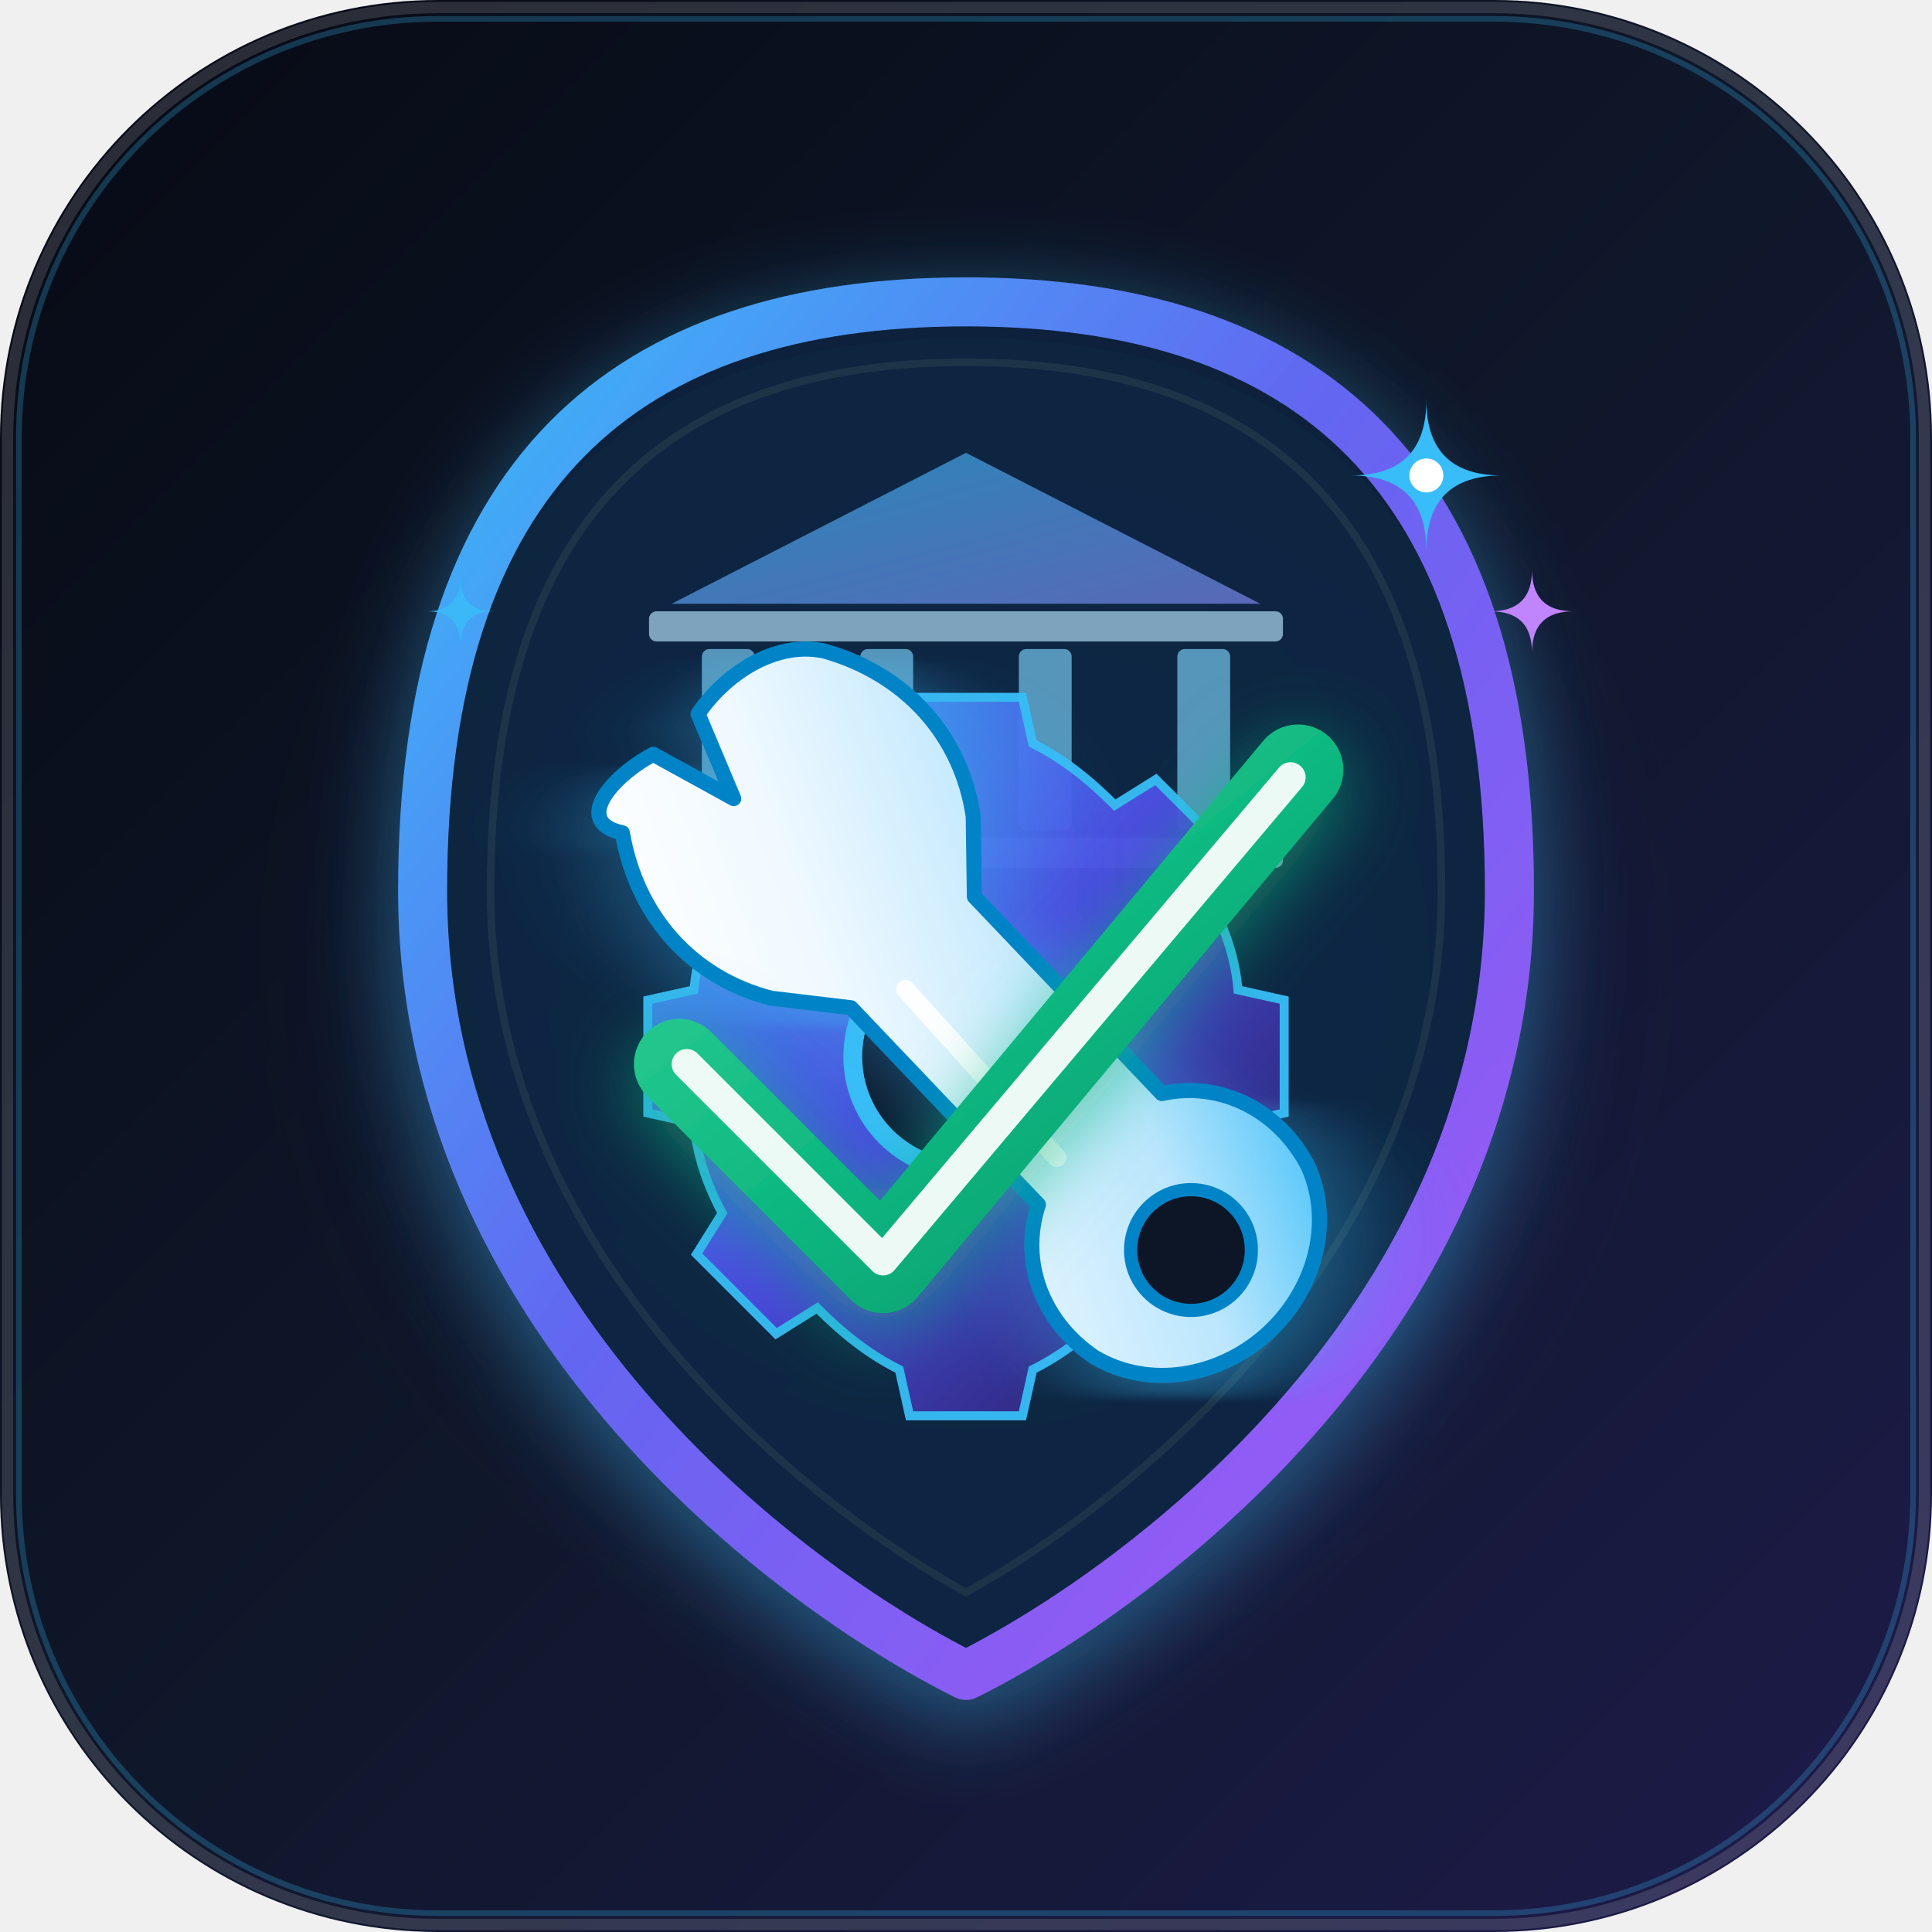
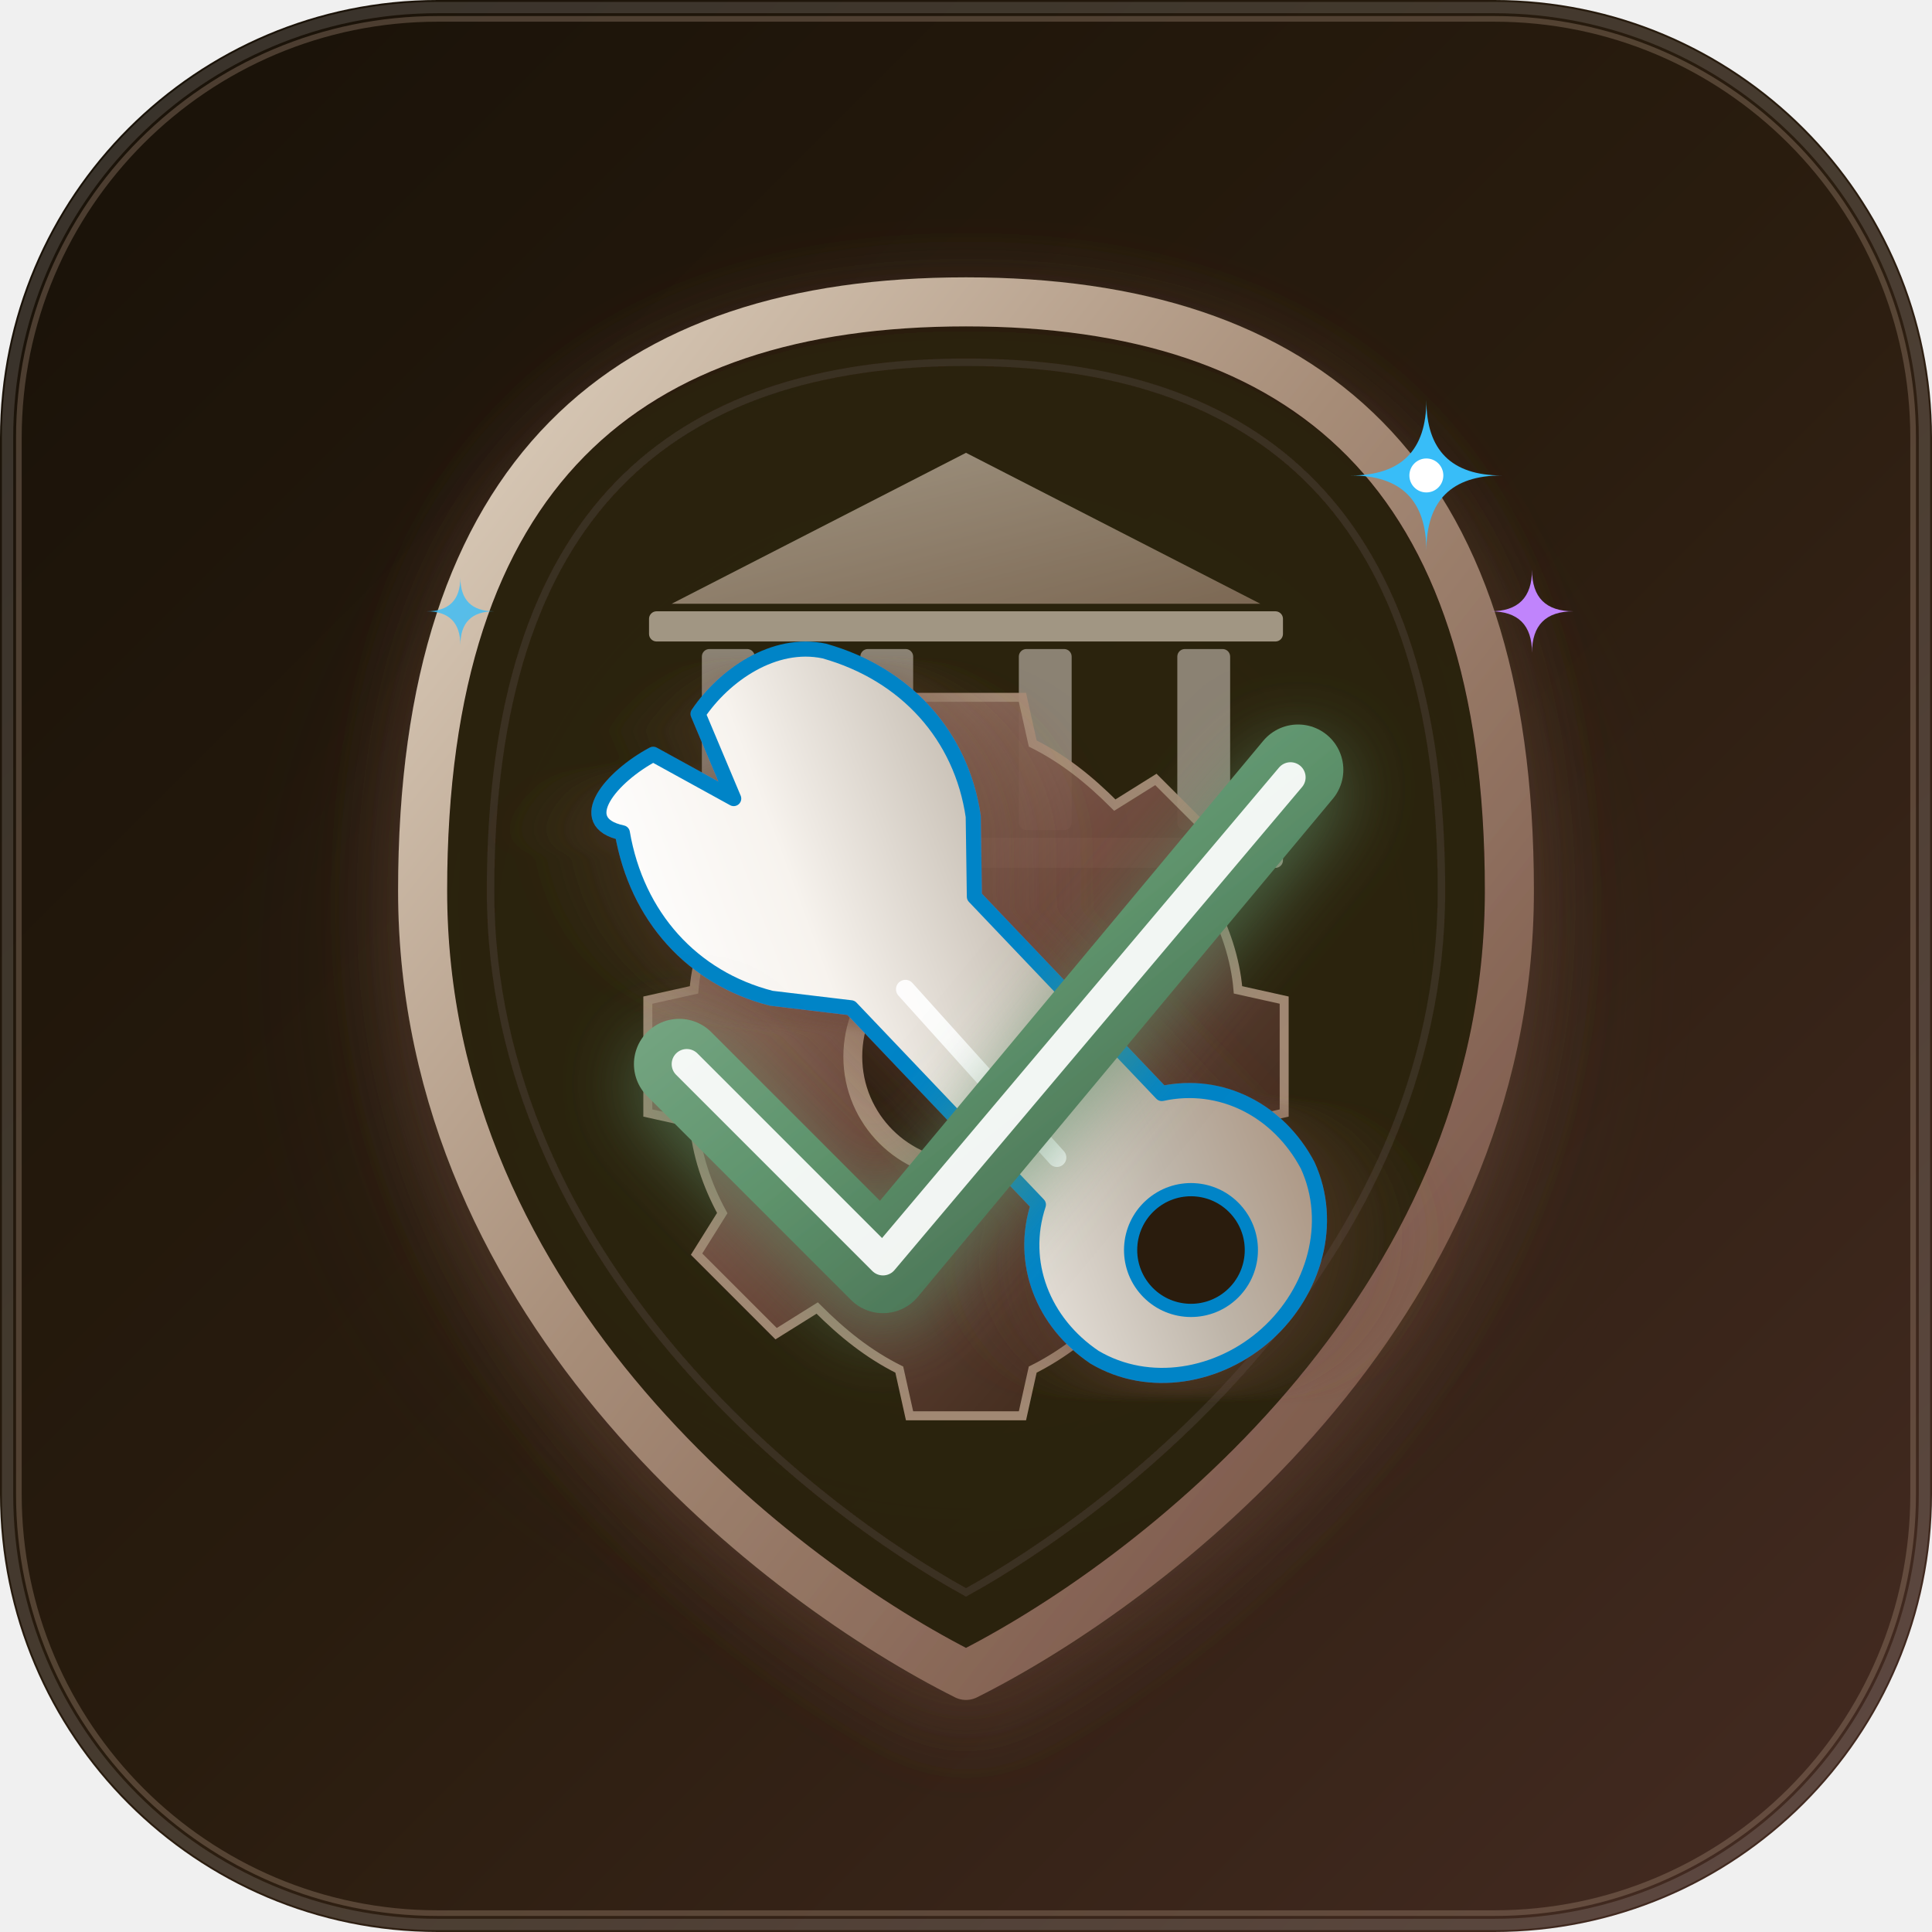
<svg xmlns="http://www.w3.org/2000/svg" viewBox="0 0 512 512" width="512" height="512">
  <defs>
    <linearGradient id="bgGrad" x1="0%" y1="0%" x2="100%" y2="100%">
-       <stop offset="0%" stop-color="#070a14" />
-       <stop offset="50%" stop-color="#0f172a" />
-       <stop offset="100%" stop-color="#1e1b4b" />
+       <stop offset="0%" stop-color="#181108" />
+       <stop offset="50%" stop-color="#291C0E" />
+       <stop offset="100%" stop-color="#462c23" />
    </linearGradient>
    <linearGradient id="shieldBorderGrad" x1="0%" y1="0%" x2="100%" y2="100%">
-       <stop offset="0%" stop-color="#38bdf8" />
-       <stop offset="45%" stop-color="#6366f1" />
-       <stop offset="100%" stop-color="#a855f7" />
+       <stop offset="0%" stop-color="#E1D4C2" />
+       <stop offset="45%" stop-color="#A78D78" />
+       <stop offset="100%" stop-color="#6E473B" />
    </linearGradient>
    <linearGradient id="campusGrad" x1="0%" y1="0%" x2="100%" y2="100%">
-       <stop offset="0%" stop-color="#38bdf8" />
-       <stop offset="100%" stop-color="#818cf8" />
+       <stop offset="0%" stop-color="#E1D4C2" />
+       <stop offset="100%" stop-color="#A78D78" />
    </linearGradient>
    <linearGradient id="wrenchGrad" x1="0%" y1="0%" x2="100%" y2="100%">
      <stop offset="0%" stop-color="#ffffff" />
-       <stop offset="30%" stop-color="#f0f9ff" />
-       <stop offset="70%" stop-color="#bae6fd" />
-       <stop offset="100%" stop-color="#38bdf8" />
+       <stop offset="30%" stop-color="#F7F3EE" />
+       <stop offset="70%" stop-color="#BEB5A9" />
+       <stop offset="100%" stop-color="#A78D78" />
    </linearGradient>
    <linearGradient id="gearGrad" x1="0%" y1="0%" x2="100%" y2="100%">
-       <stop offset="0%" stop-color="#38bdf8" />
-       <stop offset="50%" stop-color="#4f46e5" />
-       <stop offset="100%" stop-color="#1e1b4b" />
+       <stop offset="0%" stop-color="#A78D78" />
+       <stop offset="50%" stop-color="#6E473B" />
+       <stop offset="100%" stop-color="#291C0E" />
    </linearGradient>
    <linearGradient id="checkGrad" x1="0%" y1="0%" x2="100%" y2="100%">
-       <stop offset="0%" stop-color="#34d399" />
-       <stop offset="50%" stop-color="#10b981" />
-       <stop offset="100%" stop-color="#059669" />
+       <stop offset="0%" stop-color="#86B392" />
+       <stop offset="50%" stop-color="#5E936C" />
+       <stop offset="100%" stop-color="#3b5a43" />
    </linearGradient>
    <radialGradient id="ambientGlow" cx="50%" cy="50%" r="50%">
-       <stop offset="0%" stop-color="#38bdf8" stop-opacity="0.32" />
-       <stop offset="55%" stop-color="#6366f1" stop-opacity="0.14" />
-       <stop offset="100%" stop-color="#0f172a" stop-opacity="0" />
+       <stop offset="0%" stop-color="#6E473B" stop-opacity="0.35" />
+       <stop offset="55%" stop-color="#A78D78" stop-opacity="0.18" />
+       <stop offset="100%" stop-color="#291C0E" stop-opacity="0" />
    </radialGradient>
    <filter id="glowEffect" x="-25%" y="-25%" width="150%" height="150%">
-       <feDropShadow dx="0" dy="6" stdDeviation="12" flood-color="#38bdf8" flood-opacity="0.45" />
+       <feDropShadow dx="0" dy="6" stdDeviation="12" flood-color="#6E473B" flood-opacity="0.55" />
    </filter>
    <filter id="checkGlow" x="-30%" y="-30%" width="160%" height="160%">
-       <feDropShadow dx="0" dy="5" stdDeviation="10" flood-color="#10b981" flood-opacity="0.65" />
+       <feDropShadow dx="0" dy="5" stdDeviation="10" flood-color="#5E936C" flood-opacity="0.65" />
    </filter>
  </defs>
  <rect width="512" height="512" rx="116" fill="url(#bgGrad)" />
  <rect x="2" y="2" width="508" height="508" rx="114" fill="none" stroke="rgba(255,255,255,0.14)" stroke-width="3" />
-   <rect x="5" y="5" width="502" height="502" rx="111" fill="none" stroke="rgba(56,189,248,0.25)" stroke-width="1.5" />
+   <rect x="5" y="5" width="502" height="502" rx="111" fill="none" stroke="rgba(167,141,120,0.35)" stroke-width="1.5" />
  <circle cx="256" cy="256" r="200" fill="url(#ambientGlow)" />
  <g filter="url(#glowEffect)">
-     <path d="M 256 80               C 346 80, 400 125, 400 236               C 400 348, 304 420, 256 444               C 208 420, 112 348, 112 236               C 112 125, 166 80, 256 80 Z" fill="#0a1226" fill-opacity="0.92" stroke="url(#shieldBorderGrad)" stroke-width="13" stroke-linejoin="round" />
+     <path d="M 256 80               C 346 80, 400 125, 400 236               C 400 348, 304 420, 256 444               C 208 420, 112 348, 112 236               C 112 125, 166 80, 256 80 Z" fill="#291C0E" fill-opacity="0.92" stroke="url(#shieldBorderGrad)" stroke-width="13" stroke-linejoin="round" />
    <path d="M 256 96               C 334 96, 382 136, 382 236               C 382 334, 296 400, 256 422               C 216 400, 130 334, 130 236               C 130 136, 178 96, 256 96 Z" fill="none" stroke="rgba(255,255,255,0.08)" stroke-width="2" />
  </g>
  <g opacity="0.65" transform="translate(0, 10)">
    <polygon points="256,110 178,150 334,150" fill="url(#campusGrad)" />
-     <rect x="172" y="152" width="168" height="8" rx="2" fill="#bae6fd" />
-     <rect x="186" y="162" width="14" height="48" rx="2" fill="#7dd3fc" />
-     <rect x="228" y="162" width="14" height="48" rx="2" fill="#7dd3fc" />
-     <rect x="270" y="162" width="14" height="48" rx="2" fill="#7dd3fc" />
-     <rect x="312" y="162" width="14" height="48" rx="2" fill="#7dd3fc" />
-     <rect x="172" y="212" width="168" height="8" rx="2" fill="#bae6fd" />
+     <rect x="172" y="152" width="168" height="8" rx="2" fill="#E1D4C2" />
+     <rect x="186" y="162" width="14" height="48" rx="2" fill="#BEB5A9" />
+     <rect x="228" y="162" width="14" height="48" rx="2" fill="#BEB5A9" />
+     <rect x="270" y="162" width="14" height="48" rx="2" fill="#BEB5A9" />
+     <rect x="312" y="162" width="14" height="48" rx="2" fill="#BEB5A9" />
+     <rect x="172" y="212" width="168" height="8" rx="2" fill="#E1D4C2" />
  </g>
  <g transform="translate(256, 280)">
-     <path d="       M -22,-82 L 22,-82 L 26,-64        C 38,-58 48,-50 58,-40 L 74,-50 L 105,-19 L 95,-3        C 101,8 105,20 106,32 L 124,36 L 124,80 L 106,84        C 105,96 101,108 95,119 L 105,135 L 74,166 L 58,156        C 48,166 38,174 26,180 L 22,198 L -22,198 L -26,180        C -38,174 -48,166 -58,156 L -74,166 L -105,135 L -95,119        C -101,108 -105,96 -106,84 L -124,80 L -124,36 L -106,32        C -105,20 -101,8 -95,-3 L -105,-19 L -74,-50 L -58,-40        C -48,-50 -38,-58 -26,-64 Z     " transform="scale(0.68) translate(0, -58)" fill="url(#gearGrad)" stroke="#38bdf8" stroke-width="3.5" opacity="0.95" />
-     <circle cx="0" cy="0" r="30" fill="#0a1226" stroke="#38bdf8" stroke-width="5" />
+     <path d="       M -22,-82 L 22,-82 L 26,-64        C 38,-58 48,-50 58,-40 L 74,-50 L 105,-19 L 95,-3        C 101,8 105,20 106,32 L 124,36 L 124,80 L 106,84        C 105,96 101,108 95,119 L 105,135 L 74,166 L 58,156        C 48,166 38,174 26,180 L 22,198 L -22,198 L -26,180        C -38,174 -48,166 -58,156 L -74,166 L -105,135 L -95,119        C -101,108 -105,96 -106,84 L -124,80 L -124,36 L -106,32        C -105,20 -101,8 -95,-3 L -105,-19 L -74,-50 L -58,-40        C -48,-50 -38,-58 -26,-64 Z     " transform="scale(0.68) translate(0, -58)" fill="url(#gearGrad)" stroke="#A78D78" stroke-width="3.5" opacity="0.95" />
+     <circle cx="0" cy="0" r="30" fill="#291C0E" stroke="#A78D78" stroke-width="5" />
  </g>
  <g transform="translate(256, 280) rotate(-42)" filter="url(#glowEffect)">
    <path d="       M -28,-105        C -40,-86 -40,-64 -28,-46        L -14,-30 L -12,42        C -26,50 -32,66 -28,82        C -23,98 -7,108 10,108        C 27,108 43,98 48,82        C 52,66 46,50 32,42        L 30,-30 L 44,-46        C 56,-64 56,-86 44,-105        C 36,-116 20,-118 8,-115        L 0,-92 L -8,-115        C -20,-118 -36,-116 -28,-105 Z     " fill="url(#wrenchGrad)" stroke="#0284c7" stroke-width="4" stroke-linejoin="round" />
-     <circle cx="10" cy="78" r="16" fill="#0a1226" stroke="#0284c7" stroke-width="3.5" />
+     <circle cx="10" cy="78" r="16" fill="#291C0E" stroke="#0284c7" stroke-width="3.5" />
    <path d="M 0,-24 L 0,36" stroke="#ffffff" stroke-width="5" stroke-linecap="round" opacity="0.9" />
  </g>
  <g filter="url(#checkGlow)">
    <path d="M 180 282 L 234 336 L 344 204" fill="none" stroke="url(#checkGrad)" stroke-width="24" stroke-linecap="round" stroke-linejoin="round" />
    <path d="M 182 282 L 234 334 L 342 206" fill="none" stroke="#ffffff" stroke-width="8" stroke-linecap="round" stroke-linejoin="round" opacity="0.92" />
  </g>
  <g transform="translate(378, 126)">
    <path d="M 0 -20 Q 0 0 20 0 Q 0 0 0 20 Q 0 0 -20 0 Q 0 0 0 -20 Z" fill="#38bdf8" />
    <circle cx="0" cy="0" r="4.5" fill="#ffffff" />
  </g>
  <g transform="translate(406, 162)">
    <path d="M 0 -11 Q 0 0 11 0 Q 0 0 0 11 Q 0 0 -11 0 Q 0 0 0 -11 Z" fill="#c084fc" />
  </g>
  <g transform="translate(122, 162)">
    <path d="M 0 -9 Q 0 0 9 0 Q 0 0 0 9 Q 0 0 -9 0 Q 0 0 0 -9 Z" fill="#38bdf8" opacity="0.8" />
  </g>
</svg>
